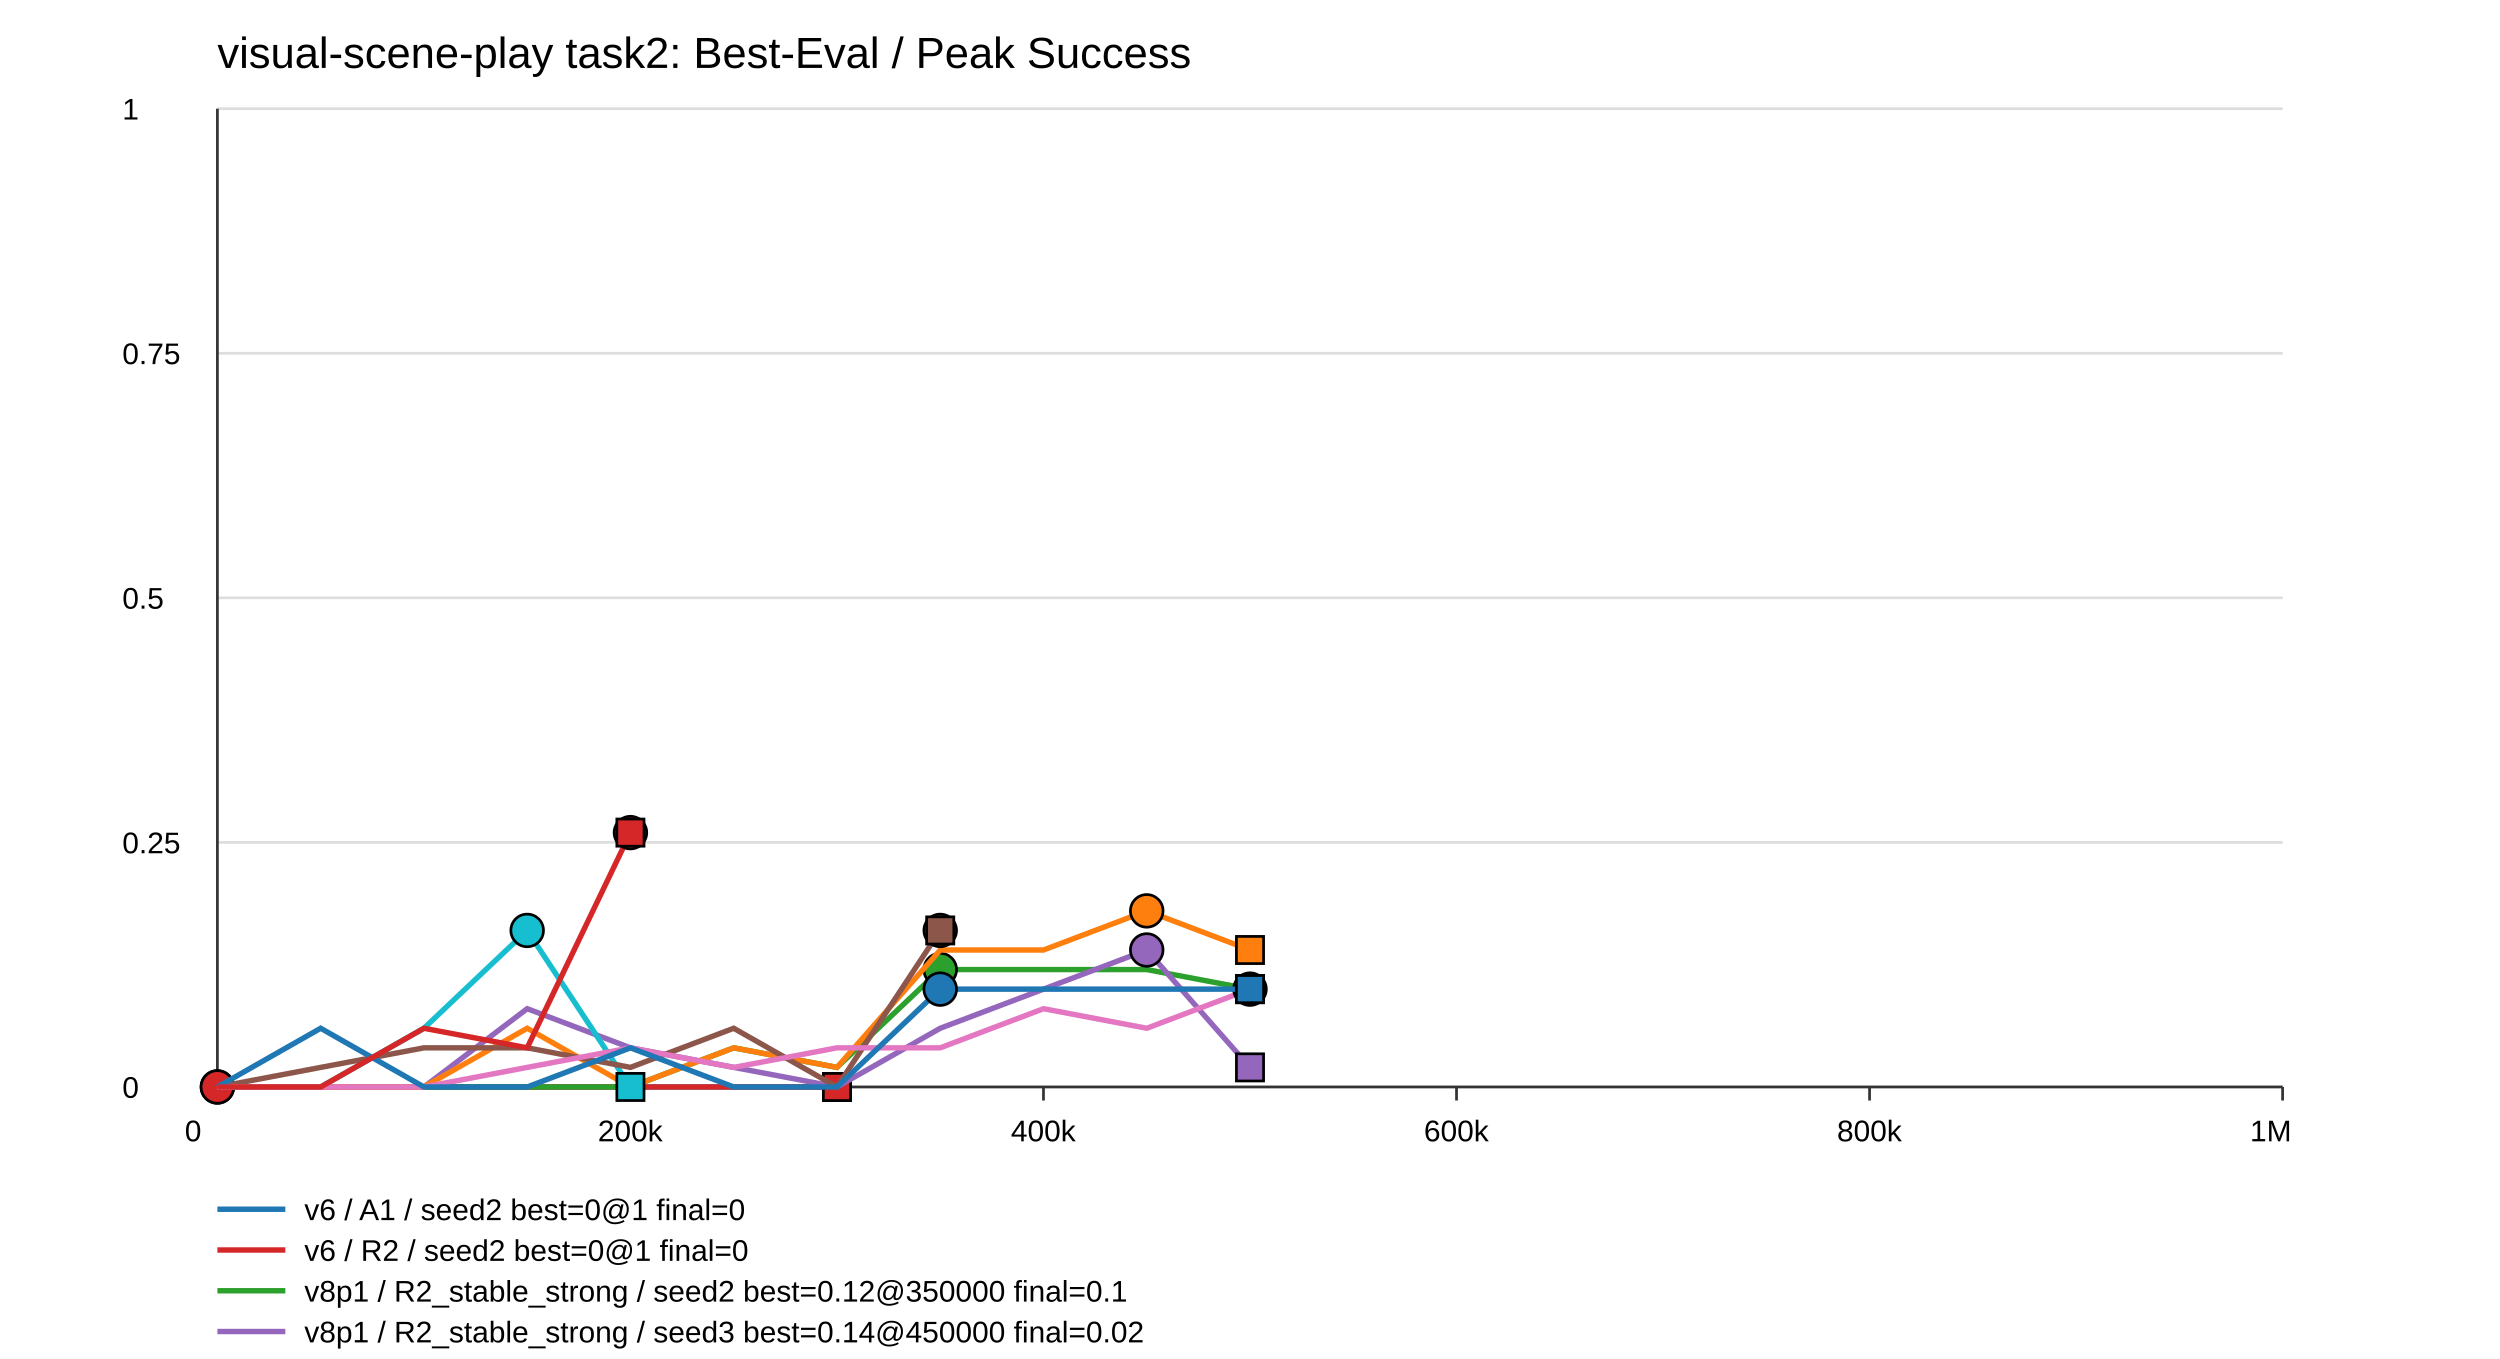
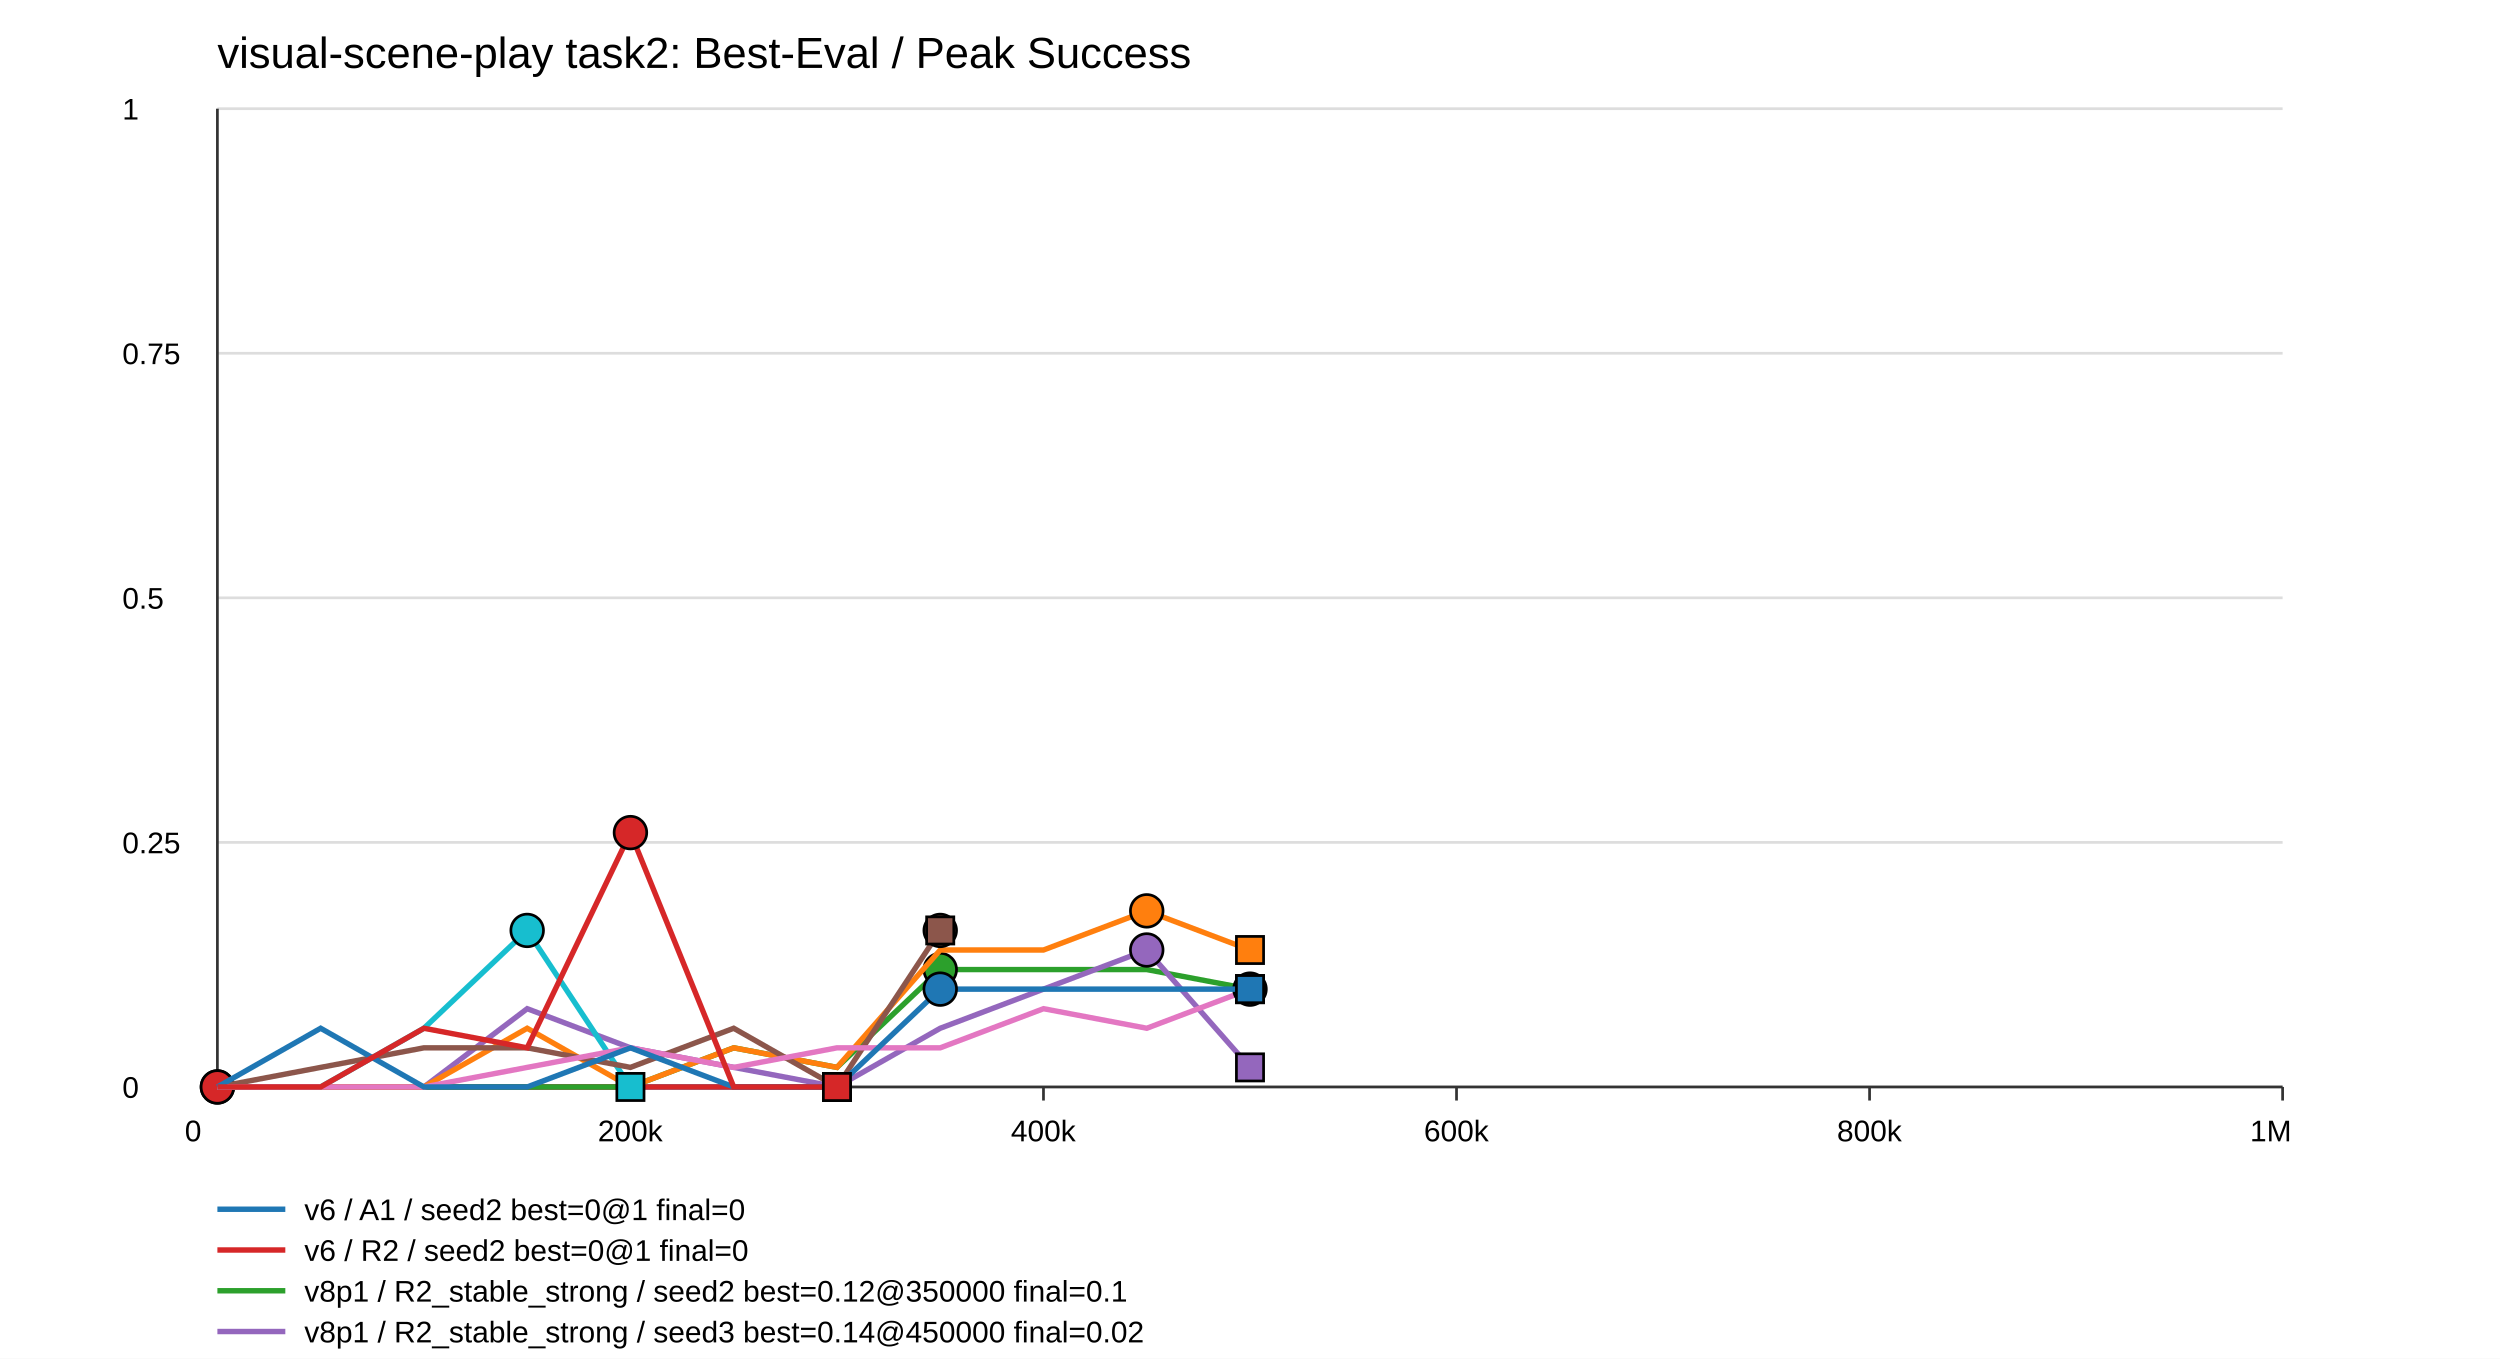
<svg xmlns="http://www.w3.org/2000/svg" width="920" height="500" viewBox="0 0 920 500">
  <rect width="100%" height="100%" fill="white" />
  <text x="80" y="25" font-family="Arial" font-size="16">visual-scene-play task2: Best-Eval / Peak Success</text>
  <line x1="80" y1="400.0" x2="840" y2="400.0" stroke="#ddd" />
  <text x="45" y="404.0" font-family="Arial" font-size="11">0</text>
  <line x1="80" y1="310.0" x2="840" y2="310.0" stroke="#ddd" />
  <text x="45" y="314.0" font-family="Arial" font-size="11">0.25</text>
  <line x1="80" y1="220.0" x2="840" y2="220.0" stroke="#ddd" />
  <text x="45" y="224.0" font-family="Arial" font-size="11">0.5</text>
  <line x1="80" y1="130.0" x2="840" y2="130.0" stroke="#ddd" />
  <text x="45" y="134.0" font-family="Arial" font-size="11">0.75</text>
  <line x1="80" y1="40.0" x2="840" y2="40.0" stroke="#ddd" />
  <text x="45" y="44.0" font-family="Arial" font-size="11">1</text>
  <line x1="80" y1="400" x2="840" y2="400" stroke="#333" />
  <line x1="80" y1="40" x2="80" y2="400" stroke="#333" />
  <line x1="80.0" y1="400" x2="80.0" y2="405" stroke="#333" />
  <text x="68.0" y="420" font-family="Arial" font-size="11">0</text>
  <line x1="232.0" y1="400" x2="232.0" y2="405" stroke="#333" />
  <text x="220.0" y="420" font-family="Arial" font-size="11">200k</text>
  <line x1="384.0" y1="400" x2="384.0" y2="405" stroke="#333" />
  <text x="372.0" y="420" font-family="Arial" font-size="11">400k</text>
  <line x1="536.0" y1="400" x2="536.0" y2="405" stroke="#333" />
  <text x="524.0" y="420" font-family="Arial" font-size="11">600k</text>
  <line x1="688.0" y1="400" x2="688.0" y2="405" stroke="#333" />
  <text x="676.0" y="420" font-family="Arial" font-size="11">800k</text>
  <line x1="840.0" y1="400" x2="840.0" y2="405" stroke="#333" />
  <text x="828.0" y="420" font-family="Arial" font-size="11">1M</text>
  <polyline points="80.0,400.0 118.0,400.0 156.0,400.0 194.0,400.0 232.0,400.0 270.0,400.0 308.0,400.0" fill="none" stroke="#1f77b4" stroke-width="2" />
  <circle cx="80.0" cy="400.0" r="6" fill="#1f77b4" stroke="black" />
  <rect x="303.0" y="395.0" width="10" height="10" fill="#1f77b4" stroke="black" />
  <line x1="80" y1="445" x2="105" y2="445" stroke="#1f77b4" stroke-width="2" />
  <text x="112" y="449" font-family="Arial" font-size="11">v6 / A1 / seed2 best=0@1 final=0</text>
  <polyline points="80.0,400.0 118.0,400.0 156.0,400.0 194.0,400.0 232.0,400.0 270.0,400.0 308.0,400.0" fill="none" stroke="#d62728" stroke-width="2" />
  <circle cx="80.0" cy="400.0" r="6" fill="#d62728" stroke="black" />
  <rect x="303.0" y="395.0" width="10" height="10" fill="#d62728" stroke="black" />
  <line x1="80" y1="460" x2="105" y2="460" stroke="#d62728" stroke-width="2" />
  <text x="112" y="464" font-family="Arial" font-size="11">v6 / R2 / seed2 best=0@1 final=0</text>
  <polyline points="80.0,400.0 118.0,400.0 156.0,400.0 194.0,400.0 232.0,400.0 270.0,385.6 308.0,392.8 346.0,356.8 384.0,356.8 422.0,356.8 460.0,364.0" fill="none" stroke="#2ca02c" stroke-width="2" />
  <circle cx="346.0" cy="356.8" r="6" fill="#2ca02c" stroke="black" />
  <rect x="455.0" y="359.0" width="10" height="10" fill="#2ca02c" stroke="black" />
  <line x1="80" y1="475" x2="105" y2="475" stroke="#2ca02c" stroke-width="2" />
  <text x="112" y="479" font-family="Arial" font-size="11">v8p1 / R2_stable_strong / seed2 best=0.12@350000 final=0.1</text>
  <polyline points="80.0,400.0 118.0,400.0 156.0,400.0 194.0,371.2 232.0,385.6 270.0,392.8 308.0,400.0 346.0,378.4 384.0,364.0 422.0,349.6 460.0,392.8" fill="none" stroke="#9467bd" stroke-width="2" />
  <circle cx="422.0" cy="349.6" r="6" fill="#9467bd" stroke="black" />
  <rect x="455.0" y="387.8" width="10" height="10" fill="#9467bd" stroke="black" />
  <line x1="80" y1="490" x2="105" y2="490" stroke="#9467bd" stroke-width="2" />
  <text x="112" y="494" font-family="Arial" font-size="11">v8p1 / R2_stable_strong / seed3 best=0.14@450000 final=0.02</text>
  <polyline points="80.0,400.0 118.0,400.0 156.0,400.0 194.0,378.4 232.0,400.0 270.0,385.6 308.0,392.8 346.0,349.6 384.0,349.6 422.0,335.2 460.0,349.6" fill="none" stroke="#ff7f0e" stroke-width="2" />
  <circle cx="422.0" cy="335.2" r="6" fill="#ff7f0e" stroke="black" />
  <rect x="455.0" y="344.6" width="10" height="10" fill="#ff7f0e" stroke="black" />
  <line x1="80" y1="505" x2="105" y2="505" stroke="#ff7f0e" stroke-width="2" />
  <text x="112" y="509" font-family="Arial" font-size="11">v8p1 / R2_stable_strong / seed4 best=0.18@450000 final=0.14</text>
  <polyline points="80.0,400.0 118.0,400.0 156.0,378.4 194.0,342.4 232.0,400.0" fill="none" stroke="#17becf" stroke-width="2" />
  <circle cx="194.0" cy="342.4" r="6" fill="#17becf" stroke="black" />
  <rect x="227.0" y="395.0" width="10" height="10" fill="#17becf" stroke="black" />
  <line x1="80" y1="520" x2="105" y2="520" stroke="#17becf" stroke-width="2" />
  <text x="112" y="524" font-family="Arial" font-size="11">v8p1 / R2_stable_strong / seed5 best=0.16@150000 final=0</text>
  <polyline points="80.0,400.0 118.0,392.8 156.0,385.6 194.0,385.6 232.0,392.8 270.0,378.4 308.0,400.0 346.0,342.4" fill="none" stroke="#8c564b" stroke-width="2" />
  <circle cx="346.0" cy="342.4" r="6" fill="#8c564b" stroke="black" />
  <rect x="341.0" y="337.4" width="10" height="10" fill="#8c564b" stroke="black" />
  <line x1="80" y1="535" x2="105" y2="535" stroke="#8c564b" stroke-width="2" />
  <text x="112" y="539" font-family="Arial" font-size="11">v8p1 / R2_stable_strong / seed6 best=0.16@350000 final=0.16</text>
  <polyline points="80.0,400.0 118.0,400.0 156.0,400.0 194.0,392.8 232.0,385.6 270.0,392.8 308.0,385.6 346.0,385.6 384.0,371.2 422.0,378.4 460.0,364.0" fill="none" stroke="#e377c2" stroke-width="2" />
  <circle cx="460.0" cy="364.0" r="6" fill="#e377c2" stroke="black" />
  <rect x="455.0" y="359.0" width="10" height="10" fill="#e377c2" stroke="black" />
  <line x1="80" y1="550" x2="105" y2="550" stroke="#e377c2" stroke-width="2" />
  <text x="112" y="554" font-family="Arial" font-size="11">v8p1 / R2_stable_strong / seed7 best=0.1@500000 final=0.1</text>
  <polyline points="80.0,400.0 118.0,378.4 156.0,400.0 194.0,400.0 232.0,385.6 270.0,400.0 308.0,400.0 346.0,364.0 384.0,364.0 422.0,364.0 460.0,364.0" fill="none" stroke="#1f77b4" stroke-width="2" />
  <circle cx="346.0" cy="364.0" r="6" fill="#1f77b4" stroke="black" />
  <rect x="455.0" y="359.0" width="10" height="10" fill="#1f77b4" stroke="black" />
  <line x1="80" y1="565" x2="105" y2="565" stroke="#1f77b4" stroke-width="2" />
  <text x="112" y="569" font-family="Arial" font-size="11">v8p1 / R2_stable_strong / seed8 best=0.1@350000 final=0.1</text>
-   <polyline points="80.0,400.0 118.0,400.0 156.0,378.4 194.0,385.6 232.0,306.4" fill="none" stroke="#d62728" stroke-width="2" />
+   <polyline points="80.0,400.0 118.0,400.0 156.0,378.4 194.0,385.6 232.0,306.4 270.0,400.0 308.0,400.0" fill="none" stroke="#d62728" stroke-width="2" />
  <circle cx="232.0" cy="306.4" r="6" fill="#d62728" stroke="black" />
-   <rect x="227.0" y="301.4" width="10" height="10" fill="#d62728" stroke="black" />
+   <rect x="303.0" y="395.0" width="10" height="10" fill="#d62728" stroke="black" />
  <line x1="80" y1="580" x2="105" y2="580" stroke="#d62728" stroke-width="2" />
-   <text x="112" y="584" font-family="Arial" font-size="11">v8p1 / R2_stable_strong / seed9 best=0.26@200000 final=0.26</text>
+   <text x="112" y="584" font-family="Arial" font-size="11">v8p1 / R2_stable_strong / seed9 best=0.26@200000 final=0</text>
</svg>
